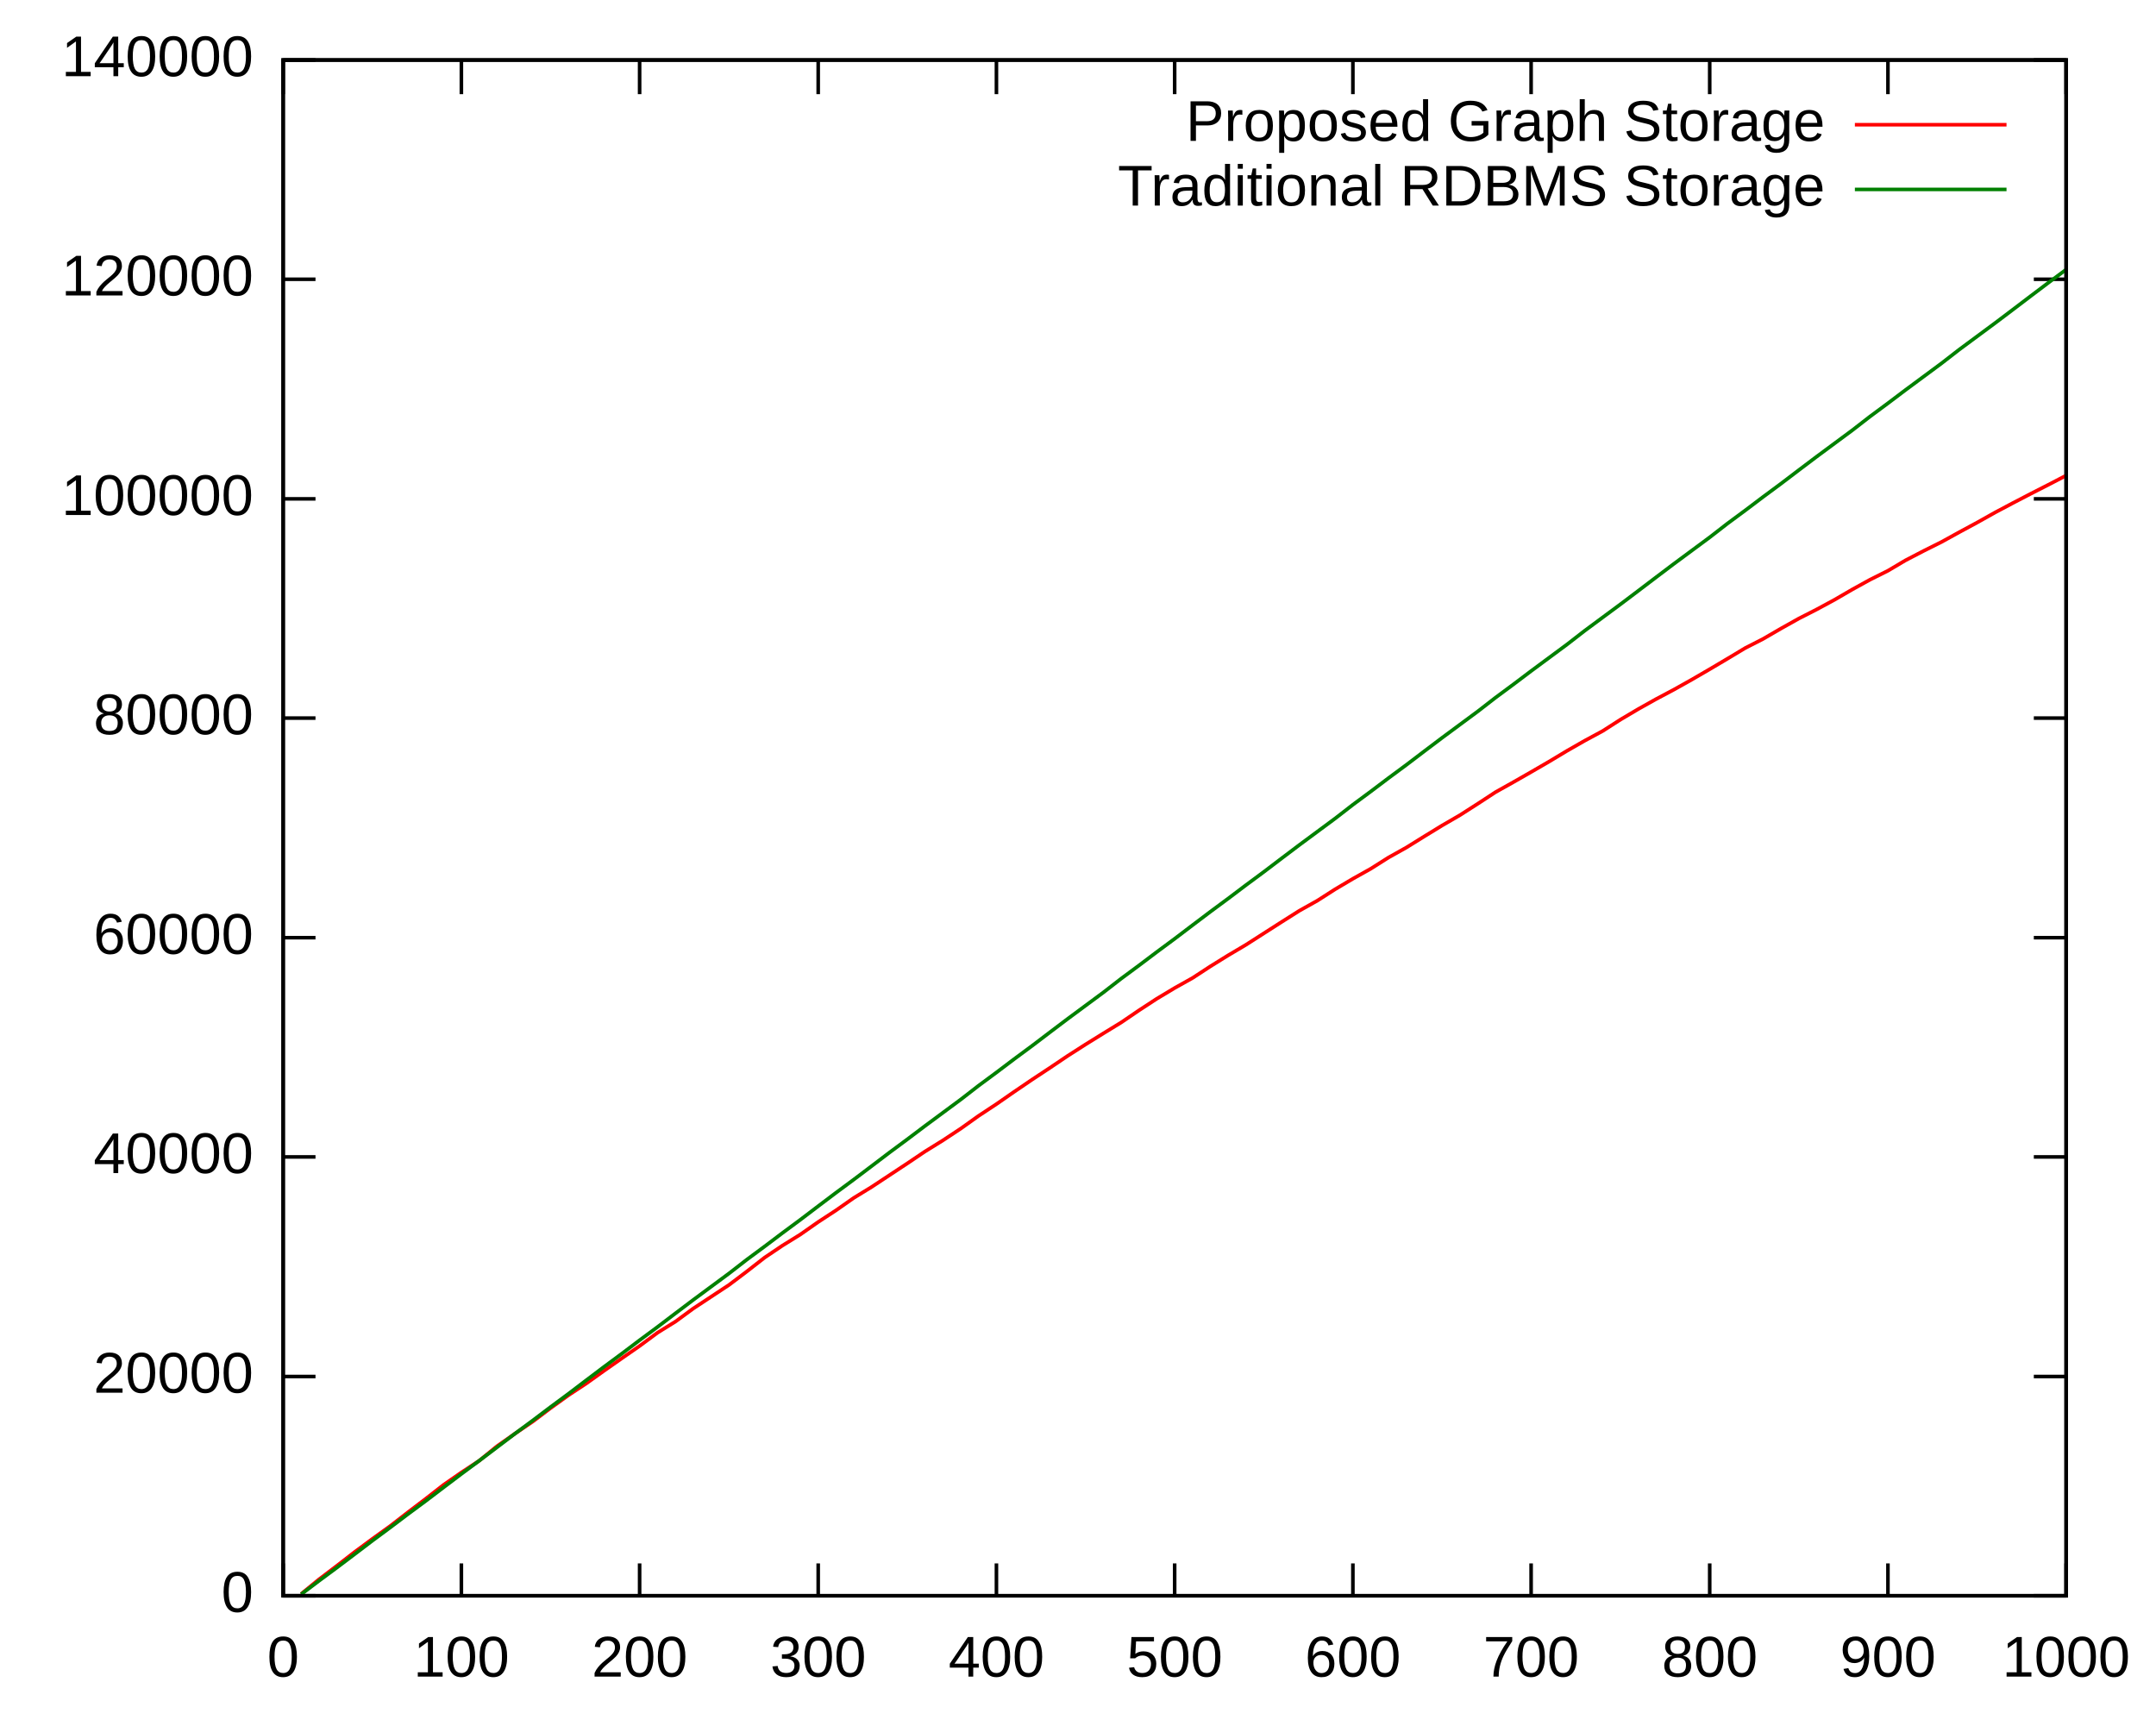
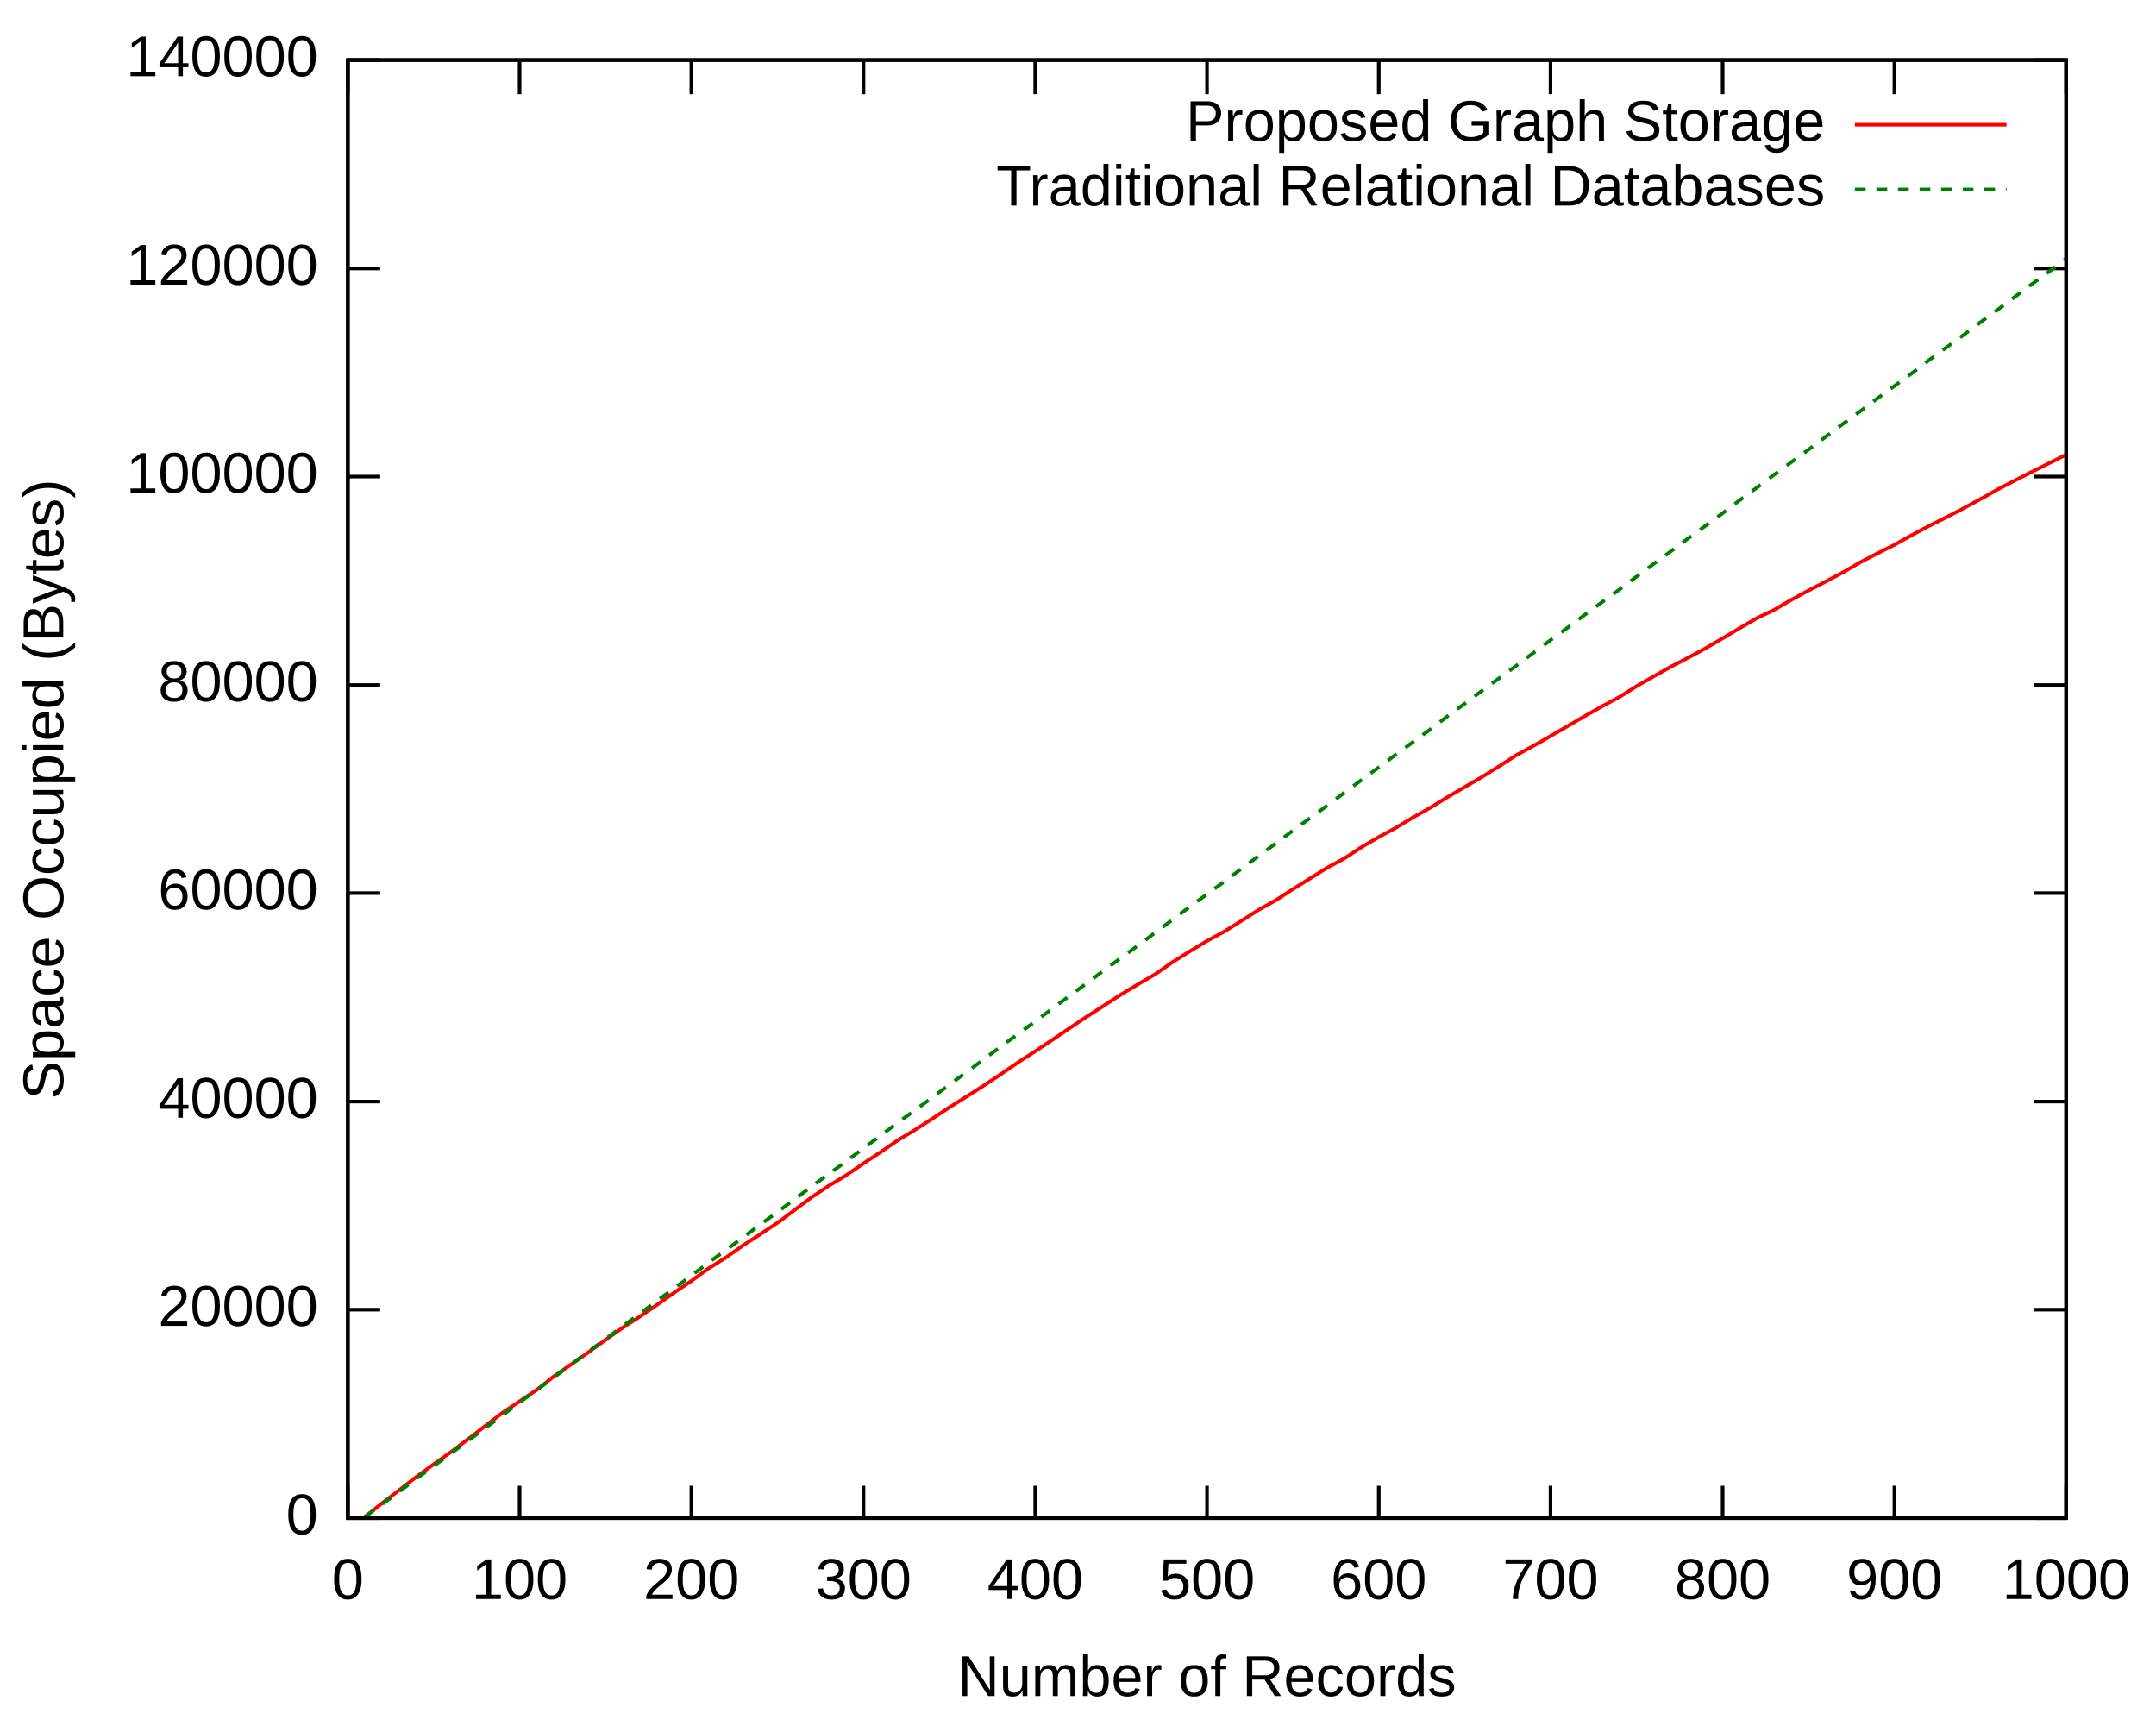
- <svg xmlns="http://www.w3.org/2000/svg" xmlns:xlink="http://www.w3.org/1999/xlink" width="600" height="480" viewBox="0 0 600 480">
+ <svg xmlns="http://www.w3.org/2000/svg" xmlns:xlink="http://www.w3.org/1999/xlink" width="600" height="480" viewBox="0 0 600 480" id="svg2" version="1.1">
+   <defs id="defs183" />
  <g id="gnuplot_canvas">
-     <rect x="0" y="0" width="600" height="480" fill="none" />
-     <defs>
+     <rect x="0" y="0" width="600" height="480" fill="none" id="rect9" />
+     <defs id="defs11">
      <circle id="gpDot" r="0.5" stroke-width="0.5" />
      <path id="gpPt0" stroke-width="0.222" stroke="currentColor" d="M-1,0 h2 M0,-1 v2" />
      <path id="gpPt1" stroke-width="0.222" stroke="currentColor" d="M-1,-1 L1,1 M1,-1 L-1,1" />
      <path id="gpPt2" stroke-width="0.222" stroke="currentColor" d="M-1,0 L1,0 M0,-1 L0,1 M-1,-1 L1,1 M-1,1 L1,-1" />
      <rect id="gpPt3" stroke-width="0.222" stroke="currentColor" x="-1" y="-1" width="2" height="2" />
      <rect id="gpPt4" stroke-width="0.222" stroke="currentColor" fill="currentColor" x="-1" y="-1" width="2" height="2" />
      <circle id="gpPt5" stroke-width="0.222" stroke="currentColor" cx="0" cy="0" r="1" />
      <use xlink:href="#gpPt5" id="gpPt6" fill="currentColor" stroke="none" />
      <path id="gpPt7" stroke-width="0.222" stroke="currentColor" d="M0,-1.33 L-1.33,0.67 L1.33,0.67 z" />
      <use xlink:href="#gpPt7" id="gpPt8" fill="currentColor" stroke="none" />
      <use xlink:href="#gpPt7" id="gpPt9" stroke="currentColor" transform="rotate(180)" />
      <use xlink:href="#gpPt9" id="gpPt10" fill="currentColor" stroke="none" />
      <use xlink:href="#gpPt3" id="gpPt11" stroke="currentColor" transform="rotate(45)" />
      <use xlink:href="#gpPt11" id="gpPt12" fill="currentColor" stroke="none" />
    </defs>
-     <g style="fill:none; color:white; stroke:black; stroke-width:1.00; stroke-linecap:butt; stroke-linejoin:miter">
- </g>
-     <g style="fill:none; color:black; stroke:currentColor; stroke-width:1.00; stroke-linecap:butt; stroke-linejoin:miter">
-       <path stroke="black" d="M78.8,444.0 L87.8,444.0 M575.0,444.0 L566.0,444.0  h0.01" />
-       <g transform="translate(70.5,448.5)" style="stroke:none; fill:black; font-family:Arial; font-size:12.00pt; text-anchor:end">
-         <text> 0</text>
+     <g style="fill:none; color:white; stroke:black; stroke-width:1.00; stroke-linecap:butt; stroke-linejoin:miter" id="g27" />
+     <g style="fill:none; color:black; stroke:currentColor; stroke-width:1.00; stroke-linecap:butt; stroke-linejoin:miter" id="g29">
+       <path stroke="black" d="M96.8,422.4 L105.8,422.4 M575.0,422.4 L566.0,422.4  h0.01" id="path31" />
+       <g transform="translate(88.5,426.9)" style="stroke:none; fill:black; font-family:Arial; font-size:12.00pt; text-anchor:end" id="g33">
+         <text id="text35"> 0</text>
      </g>
-       <path stroke="black" d="M78.8,383.0 L87.8,383.0 M575.0,383.0 L566.0,383.0  h0.01" />
-       <g transform="translate(70.5,387.5)" style="stroke:none; fill:black; font-family:Arial; font-size:12.00pt; text-anchor:end">
-         <text> 20000</text>
+       <path stroke="black" d="M96.8,364.4 L105.8,364.4 M575.0,364.4 L566.0,364.4  h0.01" id="path37" />
+       <g transform="translate(88.5,368.9)" style="stroke:none; fill:black; font-family:Arial; font-size:12.00pt; text-anchor:end" id="g39">
+         <text id="text41"> 20000</text>
      </g>
-       <path stroke="black" d="M78.8,321.9 L87.8,321.9 M575.0,321.9 L566.0,321.9  h0.01" />
-       <g transform="translate(70.5,326.4)" style="stroke:none; fill:black; font-family:Arial; font-size:12.00pt; text-anchor:end">
-         <text> 40000</text>
+       <path stroke="black" d="M96.8,306.5 L105.8,306.5 M575.0,306.5 L566.0,306.5  h0.01" id="path43" />
+       <g transform="translate(88.5,311.0)" style="stroke:none; fill:black; font-family:Arial; font-size:12.00pt; text-anchor:end" id="g45">
+         <text id="text47"> 40000</text>
      </g>
-       <path stroke="black" d="M78.8,260.9 L87.8,260.9 M575.0,260.9 L566.0,260.9  h0.01" />
-       <g transform="translate(70.5,265.4)" style="stroke:none; fill:black; font-family:Arial; font-size:12.00pt; text-anchor:end">
-         <text> 60000</text>
+       <path stroke="black" d="M96.8,248.5 L105.8,248.5 M575.0,248.5 L566.0,248.5  h0.01" id="path49" />
+       <g transform="translate(88.5,253.0)" style="stroke:none; fill:black; font-family:Arial; font-size:12.00pt; text-anchor:end" id="g51">
+         <text id="text53"> 60000</text>
      </g>
-       <path stroke="black" d="M78.8,199.8 L87.8,199.8 M575.0,199.8 L566.0,199.8  h0.01" />
-       <g transform="translate(70.5,204.3)" style="stroke:none; fill:black; font-family:Arial; font-size:12.00pt; text-anchor:end">
-         <text> 80000</text>
+       <path stroke="black" d="M96.8,190.6 L105.8,190.6 M575.0,190.6 L566.0,190.6  h0.01" id="path55" />
+       <g transform="translate(88.5,195.1)" style="stroke:none; fill:black; font-family:Arial; font-size:12.00pt; text-anchor:end" id="g57">
+         <text id="text59"> 80000</text>
      </g>
-       <path stroke="black" d="M78.8,138.8 L87.8,138.8 M575.0,138.8 L566.0,138.8  h0.01" />
-       <g transform="translate(70.5,143.3)" style="stroke:none; fill:black; font-family:Arial; font-size:12.00pt; text-anchor:end">
-         <text> 100000</text>
+       <path stroke="black" d="M96.8,132.6 L105.8,132.6 M575.0,132.6 L566.0,132.6  h0.01" id="path61" />
+       <g transform="translate(88.5,137.1)" style="stroke:none; fill:black; font-family:Arial; font-size:12.00pt; text-anchor:end" id="g63">
+         <text id="text65"> 100000</text>
      </g>
-       <path stroke="black" d="M78.8,77.7 L87.8,77.7 M575.0,77.7 L566.0,77.7  h0.01" />
-       <g transform="translate(70.5,82.2)" style="stroke:none; fill:black; font-family:Arial; font-size:12.00pt; text-anchor:end">
-         <text> 120000</text>
+       <path stroke="black" d="M96.8,74.7 L105.8,74.7 M575.0,74.7 L566.0,74.7  h0.01" id="path67" />
+       <g transform="translate(88.5,79.2)" style="stroke:none; fill:black; font-family:Arial; font-size:12.00pt; text-anchor:end" id="g69">
+         <text id="text71"> 120000</text>
      </g>
-       <path stroke="black" d="M78.8,16.7 L87.8,16.7 M575.0,16.7 L566.0,16.7  h0.01" />
-       <g transform="translate(70.5,21.2)" style="stroke:none; fill:black; font-family:Arial; font-size:12.00pt; text-anchor:end">
-         <text> 140000</text>
+       <path stroke="black" d="M96.8,16.7 L105.8,16.7 M575.0,16.7 L566.0,16.7  h0.01" id="path73" />
+       <g transform="translate(88.5,21.2)" style="stroke:none; fill:black; font-family:Arial; font-size:12.00pt; text-anchor:end" id="g75">
+         <text id="text77"> 140000</text>
      </g>
-       <path stroke="black" d="M78.8,444.0 L78.8,435.0 M78.8,16.7 L78.8,25.7  h0.01" />
-       <g transform="translate(78.8,466.5)" style="stroke:none; fill:black; font-family:Arial; font-size:12.00pt; text-anchor:middle">
-         <text> 0</text>
+       <path stroke="black" d="M96.8,422.4 L96.8,413.4 M96.8,16.7 L96.8,25.7  h0.01" id="path79" />
+       <g transform="translate(96.8,444.9)" style="stroke:none; fill:black; font-family:Arial; font-size:12.00pt; text-anchor:middle" id="g81">
+         <text id="text83"> 0</text>
      </g>
-       <path stroke="black" d="M128.4,444.0 L128.4,435.0 M128.4,16.7 L128.4,25.7  h0.01" />
-       <g transform="translate(128.4,466.5)" style="stroke:none; fill:black; font-family:Arial; font-size:12.00pt; text-anchor:middle">
-         <text> 100</text>
+       <path stroke="black" d="M144.6,422.4 L144.6,413.4 M144.6,16.7 L144.6,25.7  h0.01" id="path85" />
+       <g transform="translate(144.6,444.9)" style="stroke:none; fill:black; font-family:Arial; font-size:12.00pt; text-anchor:middle" id="g87">
+         <text id="text89"> 100</text>
      </g>
-       <path stroke="black" d="M178.0,444.0 L178.0,435.0 M178.0,16.7 L178.0,25.7  h0.01" />
-       <g transform="translate(178.0,466.5)" style="stroke:none; fill:black; font-family:Arial; font-size:12.00pt; text-anchor:middle">
-         <text> 200</text>
+       <path stroke="black" d="M192.4,422.4 L192.4,413.4 M192.4,16.7 L192.4,25.7  h0.01" id="path91" />
+       <g transform="translate(192.4,444.9)" style="stroke:none; fill:black; font-family:Arial; font-size:12.00pt; text-anchor:middle" id="g93">
+         <text id="text95"> 200</text>
      </g>
-       <path stroke="black" d="M227.7,444.0 L227.7,435.0 M227.7,16.7 L227.7,25.7  h0.01" />
-       <g transform="translate(227.7,466.5)" style="stroke:none; fill:black; font-family:Arial; font-size:12.00pt; text-anchor:middle">
-         <text> 300</text>
+       <path stroke="black" d="M240.3,422.4 L240.3,413.4 M240.3,16.7 L240.3,25.7  h0.01" id="path97" />
+       <g transform="translate(240.3,444.9)" style="stroke:none; fill:black; font-family:Arial; font-size:12.00pt; text-anchor:middle" id="g99">
+         <text id="text101"> 300</text>
      </g>
-       <path stroke="black" d="M277.3,444.0 L277.3,435.0 M277.3,16.7 L277.3,25.7  h0.01" />
-       <g transform="translate(277.3,466.5)" style="stroke:none; fill:black; font-family:Arial; font-size:12.00pt; text-anchor:middle">
-         <text> 400</text>
+       <path stroke="black" d="M288.1,422.4 L288.1,413.4 M288.1,16.7 L288.1,25.7  h0.01" id="path103" />
+       <g transform="translate(288.1,444.9)" style="stroke:none; fill:black; font-family:Arial; font-size:12.00pt; text-anchor:middle" id="g105">
+         <text id="text107"> 400</text>
      </g>
-       <path stroke="black" d="M326.9,444.0 L326.9,435.0 M326.9,16.7 L326.9,25.7  h0.01" />
-       <g transform="translate(326.9,466.5)" style="stroke:none; fill:black; font-family:Arial; font-size:12.00pt; text-anchor:middle">
-         <text> 500</text>
+       <path stroke="black" d="M335.9,422.4 L335.9,413.4 M335.9,16.7 L335.9,25.7  h0.01" id="path109" />
+       <g transform="translate(335.9,444.9)" style="stroke:none; fill:black; font-family:Arial; font-size:12.00pt; text-anchor:middle" id="g111">
+         <text id="text113"> 500</text>
      </g>
-       <path stroke="black" d="M376.5,444.0 L376.5,435.0 M376.5,16.7 L376.5,25.7  h0.01" />
-       <g transform="translate(376.5,466.5)" style="stroke:none; fill:black; font-family:Arial; font-size:12.00pt; text-anchor:middle">
-         <text> 600</text>
+       <path stroke="black" d="M383.7,422.4 L383.7,413.4 M383.7,16.7 L383.7,25.7  h0.01" id="path115" />
+       <g transform="translate(383.7,444.9)" style="stroke:none; fill:black; font-family:Arial; font-size:12.00pt; text-anchor:middle" id="g117">
+         <text id="text119"> 600</text>
      </g>
-       <path stroke="black" d="M426.1,444.0 L426.1,435.0 M426.1,16.7 L426.1,25.7  h0.01" />
-       <g transform="translate(426.1,466.5)" style="stroke:none; fill:black; font-family:Arial; font-size:12.00pt; text-anchor:middle">
-         <text> 700</text>
+       <path stroke="black" d="M431.5,422.4 L431.5,413.4 M431.5,16.7 L431.5,25.7  h0.01" id="path121" />
+       <g transform="translate(431.5,444.9)" style="stroke:none; fill:black; font-family:Arial; font-size:12.00pt; text-anchor:middle" id="g123">
+         <text id="text125"> 700</text>
      </g>
-       <path stroke="black" d="M475.8,444.0 L475.8,435.0 M475.8,16.7 L475.8,25.7  h0.01" />
-       <g transform="translate(475.8,466.5)" style="stroke:none; fill:black; font-family:Arial; font-size:12.00pt; text-anchor:middle">
-         <text> 800</text>
+       <path stroke="black" d="M479.4,422.4 L479.4,413.4 M479.4,16.7 L479.4,25.7  h0.01" id="path127" />
+       <g transform="translate(479.4,444.9)" style="stroke:none; fill:black; font-family:Arial; font-size:12.00pt; text-anchor:middle" id="g129">
+         <text id="text131"> 800</text>
      </g>
-       <path stroke="black" d="M525.4,444.0 L525.4,435.0 M525.4,16.7 L525.4,25.7  h0.01" />
-       <g transform="translate(525.4,466.5)" style="stroke:none; fill:black; font-family:Arial; font-size:12.00pt; text-anchor:middle">
-         <text> 900</text>
+       <path stroke="black" d="M527.2,422.4 L527.2,413.4 M527.2,16.7 L527.2,25.7  h0.01" id="path133" />
+       <g transform="translate(527.2,444.9)" style="stroke:none; fill:black; font-family:Arial; font-size:12.00pt; text-anchor:middle" id="g135">
+         <text id="text137"> 900</text>
      </g>
-       <path stroke="black" d="M575.0,444.0 L575.0,435.0 M575.0,16.7 L575.0,25.7  h0.01" />
-       <g transform="translate(575.0,466.5)" style="stroke:none; fill:black; font-family:Arial; font-size:12.00pt; text-anchor:middle">
-         <text> 1000</text>
+       <path stroke="black" d="M575.0,422.4 L575.0,413.4 M575.0,16.7 L575.0,25.7  h0.01" id="path139" />
+       <g transform="translate(575.0,444.9)" style="stroke:none; fill:black; font-family:Arial; font-size:12.00pt; text-anchor:middle" id="g141">
+         <text id="text143"> 1000</text>
      </g>
-       <path stroke="black" d="M78.8,16.7 L78.8,444.0 L575.0,444.0 L575.0,16.7 L78.8,16.7 Z  h0.01" />
+       <path stroke="black" d="M96.8,16.7 L96.8,422.4 L575.0,422.4 L575.0,16.7 L96.8,16.7 Z  h0.01" id="path145" />
+       <g transform="translate(17.6,219.6) rotate(270)" style="stroke:none; fill:black; font-family:Arial; font-size:12.00pt; text-anchor:middle" id="g147">
+         <text id="text149">Space Occupied (Bytes)</text>
+       </g>
+       <g transform="translate(335.9,471.9)" style="stroke:none; fill:black; font-family:Arial; font-size:12.00pt; text-anchor:middle" id="g151">
+         <text id="text153">Number of Records</text>
+       </g>
    </g>
    <g id="gnuplot_plot_1">
-       <g style="fill:none; color:red; stroke:currentColor; stroke-width:1.00; stroke-linecap:butt; stroke-linejoin:miter">
-         <g transform="translate(507.9,39.2)" style="stroke:none; fill:black; font-family:Arial; font-size:12.00pt; text-anchor:end">
-           <text>Proposed Graph Storage</text>
+       <g style="fill:none; color:red; stroke:currentColor; stroke-width:1.00; stroke-linecap:butt; stroke-linejoin:miter" id="g158">
+         <g transform="translate(507.9,39.2)" style="stroke:none; fill:black; font-family:Arial; font-size:12.00pt; text-anchor:end" id="g160">
+           <text id="text162">Proposed Graph Storage</text>
        </g>
-         <path d="M516.2,34.7 L558.4,34.7 M83.8,443.5 L88.7,439.5 L93.7,435.7 L98.6,431.9 L103.6,428.2 L108.6,424.6    L113.5,420.8 L118.5,417.0 L123.5,413.1 L128.4,409.7 L133.4,406.4 L138.3,402.4 L143.3,398.9 L148.3,395.5    L153.2,391.8 L158.2,388.2 L163.2,384.9 L168.1,381.4 L173.1,377.9 L178.0,374.5 L183.0,370.8 L188.0,367.7    L192.9,364.1 L197.9,360.8 L202.9,357.5 L207.8,353.8 L212.8,349.9 L217.7,346.6 L222.7,343.5 L227.7,340.0    L232.6,336.8 L237.6,333.3 L242.5,330.3 L247.5,327.0 L252.5,323.7 L257.4,320.4 L262.4,317.3 L267.4,314.0    L272.3,310.5 L277.3,307.2 L282.2,303.8 L287.2,300.4 L292.2,297.1 L297.1,293.8 L302.1,290.6 L307.1,287.5    L312.0,284.5 L317.0,281.1 L321.9,277.9 L326.9,274.9 L331.9,272.1 L336.8,268.9 L341.8,265.8 L346.7,262.9    L351.7,259.7 L356.7,256.5 L361.6,253.4 L366.6,250.6 L371.6,247.4 L376.5,244.5 L381.5,241.7 L386.4,238.6    L391.4,235.8 L396.4,232.7 L401.3,229.7 L406.3,226.8 L411.3,223.6 L416.2,220.4 L421.2,217.6 L426.1,214.8    L431.1,211.9 L436.1,208.9 L441.0,206.1 L446.0,203.4 L451.0,200.2 L455.9,197.3 L460.9,194.5 L465.8,191.9    L470.8,189.1 L475.8,186.2 L480.7,183.3 L485.7,180.3 L490.6,177.8 L495.6,174.9 L500.6,172.1 L505.5,169.6    L510.5,166.9 L515.5,164.0 L520.4,161.3 L525.4,158.8 L530.3,155.9 L535.3,153.3 L540.3,150.8 L545.2,148.1    L550.2,145.4 L555.2,142.6 L560.1,140.0 L565.1,137.4 L570.0,134.9 L575.0,132.3  h0.01" />
+         <path d="M516.2,34.7 L558.4,34.7 M101.6,422.0 L106.4,418.2 L111.1,414.6 L115.9,410.9 L120.7,407.4 L125.5,404.0    L130.3,400.4 L135.1,396.7 L139.8,393.1 L144.6,389.9 L149.4,386.7 L154.2,382.9 L159.0,379.6 L163.7,376.3    L168.5,372.8 L173.3,369.4 L178.1,366.3 L182.9,363.0 L187.7,359.6 L192.4,356.4 L197.2,352.9 L202.0,349.9    L206.8,346.5 L211.6,343.4 L216.4,340.2 L221.1,336.7 L225.9,333.1 L230.7,329.9 L235.5,327.0 L240.3,323.7    L245.0,320.6 L249.8,317.3 L254.6,314.4 L259.4,311.3 L264.2,308.1 L269.0,305.1 L273.7,302.1 L278.5,298.9    L283.3,295.6 L288.1,292.5 L292.9,289.3 L297.6,286.1 L302.4,282.9 L307.2,279.8 L312.0,276.7 L316.8,273.8    L321.6,271.0 L326.3,267.7 L331.1,264.7 L335.9,261.8 L340.7,259.2 L345.5,256.2 L350.2,253.2 L355.0,250.5    L359.8,247.4 L364.6,244.4 L369.4,241.4 L374.2,238.8 L378.9,235.7 L383.7,232.9 L388.5,230.3 L393.3,227.4    L398.1,224.7 L402.8,221.8 L407.6,219.0 L412.4,216.2 L417.2,213.2 L422.0,210.1 L426.8,207.5 L431.5,204.8    L436.3,202.0 L441.1,199.2 L445.9,196.5 L450.7,193.9 L455.5,190.9 L460.2,188.2 L465.0,185.5 L469.8,183.0    L474.6,180.4 L479.4,177.6 L484.1,174.8 L488.9,172.0 L493.7,169.7 L498.5,166.9 L503.3,164.3 L508.1,161.8    L512.8,159.3 L517.6,156.5 L522.4,154.0 L527.2,151.6 L532.0,148.9 L536.7,146.4 L541.5,144.0 L546.3,141.5    L551.1,138.9 L555.9,136.2 L560.7,133.7 L565.4,131.3 L570.2,128.9 L575.0,126.5  h0.01" id="path164" style="stroke-width:1;stroke-miterlimit:4;stroke-dasharray:none;stroke-dashoffset:0" />
      </g>
    </g>
    <g id="gnuplot_plot_2">
-       <g style="fill:none; color:green; stroke:currentColor; stroke-width:1.00; stroke-linecap:butt; stroke-linejoin:miter">
-         <g transform="translate(507.9,57.2)" style="stroke:none; fill:black; font-family:Arial; font-size:12.00pt; text-anchor:end">
-           <text>Traditional RDBMS Storage</text>
+       <g style="fill:none; color:green; stroke:currentColor; stroke-width:1.00; stroke-linecap:butt; stroke-linejoin:miter" id="g169">
+         <g transform="translate(507.9,57.2)" style="stroke:none; fill:black; font-family:Arial; font-size:12.00pt; text-anchor:end" id="g171">
+           <text id="text173">Traditional Relational Databases</text>
        </g>
-         <path d="M516.2,52.7 L558.4,52.7 M83.8,443.6 L88.7,439.9 L93.7,436.2 L98.6,432.5 L103.6,428.7 L108.6,425.0    L113.5,421.3 L118.5,417.6 L123.5,413.8 L128.4,410.1 L133.4,406.4 L138.3,402.7 L143.3,398.9 L148.3,395.2    L153.2,391.5 L158.2,387.8 L163.2,384.0 L168.1,380.3 L173.1,376.6 L178.0,372.9 L183.0,369.2 L188.0,365.4    L192.9,361.7 L197.9,358.0 L202.9,354.3 L207.8,350.5 L212.8,346.8 L217.7,343.1 L222.7,339.4 L227.7,335.6    L232.6,331.9 L237.6,328.2 L242.5,324.5 L247.5,320.7 L252.5,317.0 L257.4,313.3 L262.4,309.6 L267.4,305.9    L272.3,302.1 L277.3,298.4 L282.2,294.7 L287.2,291.0 L292.2,287.2 L297.1,283.5 L302.1,279.8 L307.1,276.1    L312.0,272.3 L317.0,268.6 L321.9,264.9 L326.9,261.2 L331.9,257.4 L336.8,253.7 L341.8,250.0 L346.7,246.3    L351.7,242.6 L356.7,238.8 L361.6,235.1 L366.6,231.4 L371.6,227.7 L376.5,223.9 L381.5,220.2 L386.4,216.5    L391.4,212.8 L396.4,209.0 L401.3,205.3 L406.3,201.6 L411.3,197.9 L416.2,194.1 L421.2,190.4 L426.1,186.7    L431.1,183.0 L436.1,179.3 L441.0,175.5 L446.0,171.8 L451.0,168.1 L455.9,164.4 L460.9,160.6 L465.8,156.9    L470.8,153.2 L475.8,149.5 L480.7,145.7 L485.7,142.0 L490.6,138.3 L495.6,134.6 L500.6,130.8 L505.5,127.1    L510.5,123.4 L515.5,119.7 L520.4,115.9 L525.4,112.2 L530.3,108.5 L535.3,104.8 L540.3,101.1 L545.2,97.3    L550.2,93.6 L555.2,89.9 L560.1,86.2 L565.1,82.4 L570.0,78.7 L575.0,75.0  h0.01" />
+         <path d="M516.2,52.7 L558.4,52.7 M101.6,422.0 L106.4,418.5 L111.1,415.0 L115.9,411.4 L120.7,407.9 L125.5,404.4    L130.3,400.8 L135.1,397.3 L139.8,393.8 L144.6,390.2 L149.4,386.7 L154.2,383.2 L159.0,379.6 L163.7,376.1    L168.5,372.6 L173.3,369.0 L178.1,365.5 L182.9,361.9 L187.7,358.4 L192.4,354.9 L197.2,351.3 L202.0,347.8    L206.8,344.3 L211.6,340.7 L216.4,337.2 L221.1,333.7 L225.9,330.1 L230.7,326.6 L235.5,323.1 L240.3,319.5    L245.0,316.0 L249.8,312.4 L254.6,308.9 L259.4,305.4 L264.2,301.8 L269.0,298.3 L273.7,294.8 L278.5,291.2    L283.3,287.7 L288.1,284.2 L292.9,280.6 L297.6,277.1 L302.4,273.6 L307.2,270.0 L312.0,266.5 L316.8,263.0    L321.6,259.4 L326.3,255.9 L331.1,252.3 L335.9,248.8 L340.7,245.3 L345.5,241.7 L350.2,238.2 L355.0,234.7    L359.8,231.1 L364.6,227.6 L369.4,224.1 L374.2,220.5 L378.9,217.0 L383.7,213.5 L388.5,209.9 L393.3,206.4    L398.1,202.9 L402.8,199.3 L407.6,195.8 L412.4,192.2 L417.2,188.7 L422.0,185.2 L426.8,181.6 L431.5,178.1    L436.3,174.6 L441.1,171.0 L445.9,167.5 L450.7,164.0 L455.5,160.4 L460.2,156.9 L465.0,153.4 L469.8,149.8    L474.6,146.3 L479.4,142.8 L484.1,139.2 L488.9,135.7 L493.7,132.1 L498.5,128.6 L503.3,125.1 L508.1,121.5    L512.8,118.0 L517.6,114.5 L522.4,110.9 L527.2,107.4 L532.0,103.9 L536.7,100.3 L541.5,96.8 L546.3,93.3    L551.1,89.7 L555.9,86.2 L560.7,82.6 L565.4,79.1 L570.2,75.6 L575.0,72.0  h0.01" id="path175" style="stroke-width:1;stroke-miterlimit:4;stroke-dasharray:3,3;stroke-dashoffset:0" />
      </g>
    </g>
-     <g style="fill:none; color:black; stroke:currentColor; stroke-width:1.00; stroke-linecap:butt; stroke-linejoin:miter">
-       <path stroke="black" d="M78.8,16.7 L78.8,444.0 L575.0,444.0 L575.0,16.7 L78.8,16.7 Z  h0.01" />
+     <g style="fill:none; color:black; stroke:currentColor; stroke-width:1.00; stroke-linecap:butt; stroke-linejoin:miter" id="g177">
+       <path stroke="black" d="M96.8,16.7 L96.8,422.4 L575.0,422.4 L575.0,16.7 L96.8,16.7 Z  h0.01" id="path179" />
    </g>
  </g>
</svg>
